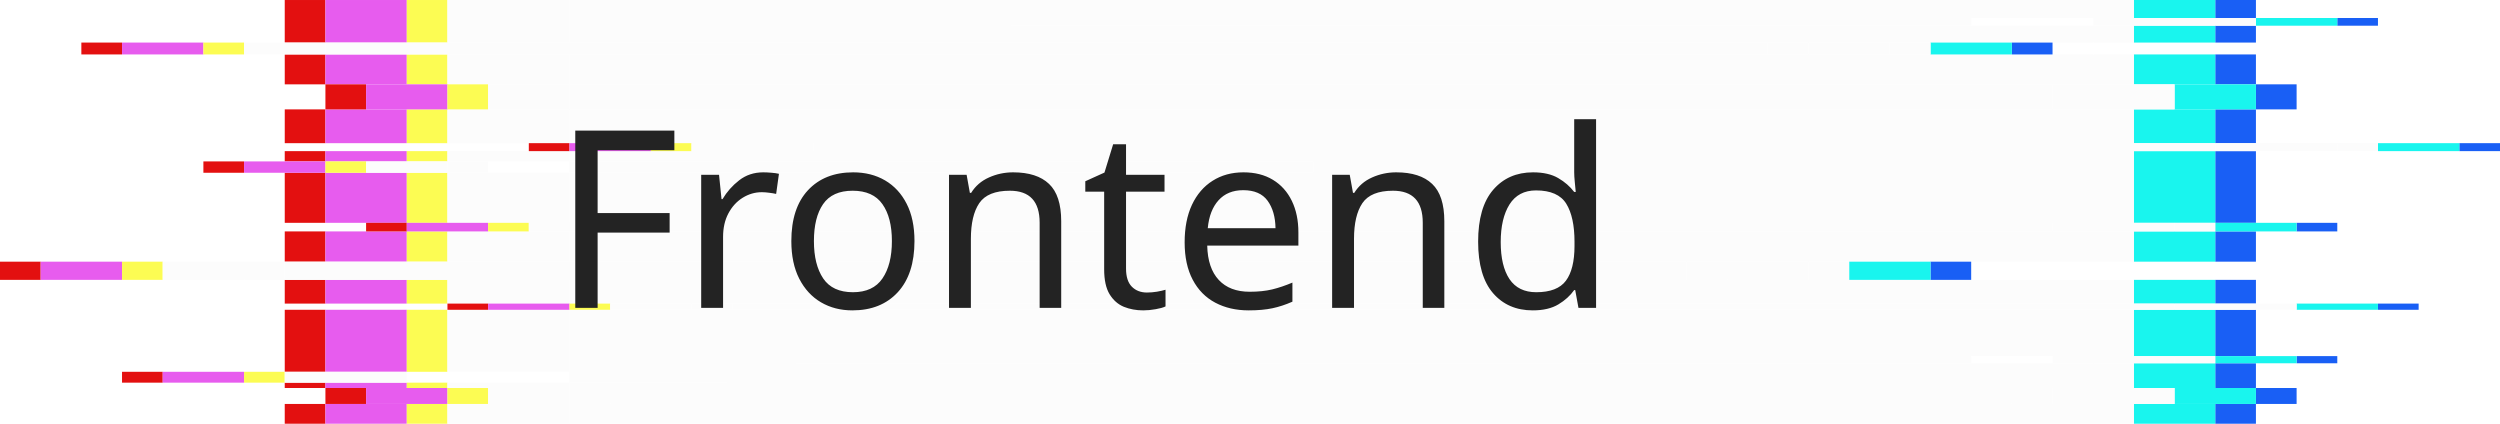
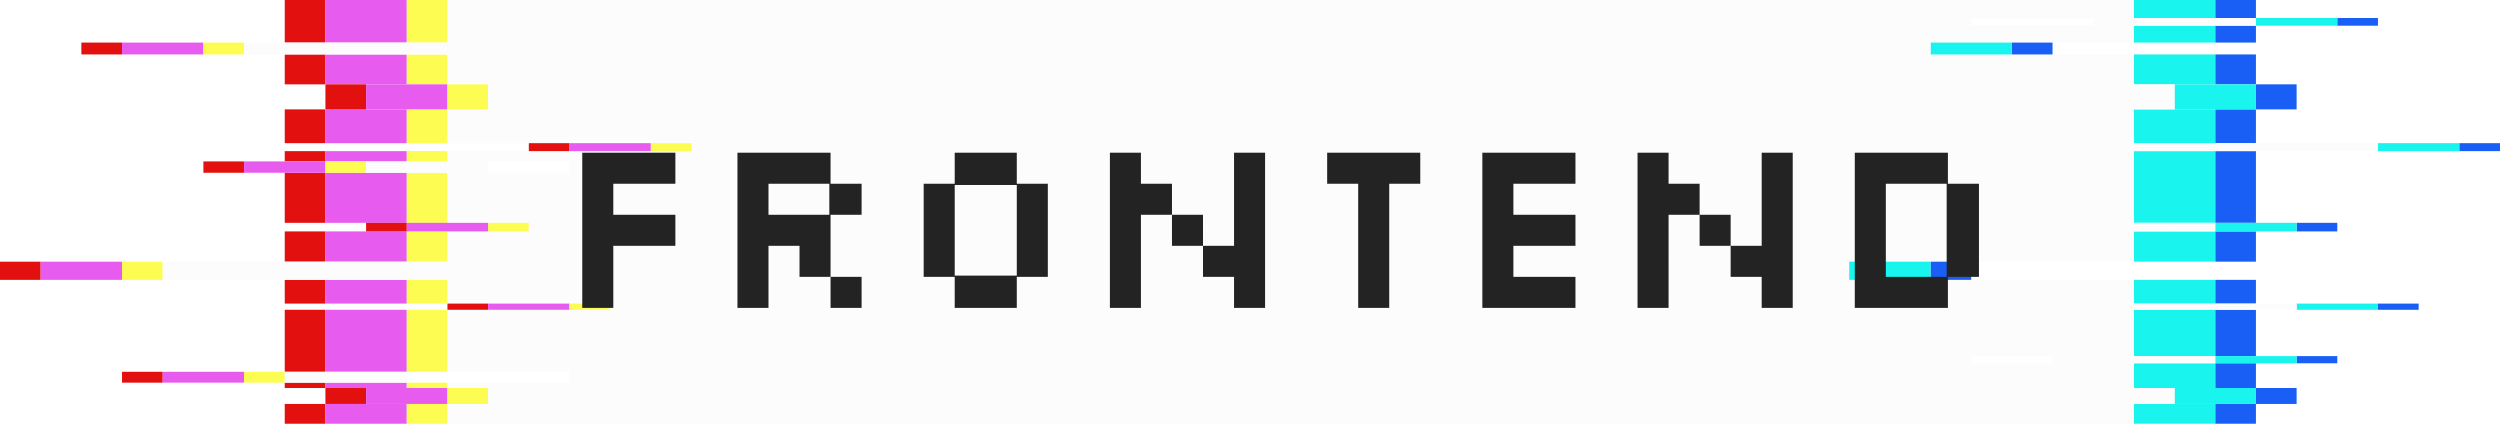
<svg xmlns="http://www.w3.org/2000/svg" width="503.425" height="85.328" viewBox="0 0 503.425 85.328">
  <g id="F2E" transform="translate(-994.575 -621)">
    <g id="Group_562" data-name="Group 562" transform="translate(994.575 621.001)">
      <rect id="Rectangle_528" data-name="Rectangle 528" width="8.191" height="4.779" transform="translate(57.34 56.355)" fill="#e31010" />
      <rect id="Rectangle_529" data-name="Rectangle 529" width="8.191" height="12.489" transform="translate(57.34 62.379)" fill="#e31010" />
      <rect id="Rectangle_530" data-name="Rectangle 530" width="8.191" height="6.092" transform="translate(57.34 46.599)" fill="#e31010" />
      <rect id="Rectangle_531" data-name="Rectangle 531" width="8.193" height="1.075" transform="translate(57.338 77.056)" fill="#e31010" />
      <rect id="Rectangle_532" data-name="Rectangle 532" width="8.193" height="3.983" transform="translate(57.338 81.343)" fill="#e31010" />
      <rect id="Rectangle_533" data-name="Rectangle 533" width="8.193" height="8.57" transform="translate(57.338 0.001)" fill="#e31010" />
      <rect id="Rectangle_534" data-name="Rectangle 534" width="8.191" height="6.02" transform="translate(57.34 10.964)" fill="#e31010" />
      <rect id="Rectangle_535" data-name="Rectangle 535" width="8.191" height="10.082" transform="translate(57.34 34.787)" fill="#e31010" />
      <rect id="Rectangle_536" data-name="Rectangle 536" width="8.191" height="6.805" transform="translate(57.34 22.025)" fill="#e31010" />
      <rect id="Rectangle_537" data-name="Rectangle 537" width="8.193" height="2.069" transform="translate(57.338 30.433)" fill="#e31010" />
      <rect id="Rectangle_538" data-name="Rectangle 538" width="16.381" height="2.069" transform="translate(65.531 30.433)" fill="#e75cee" />
      <rect id="Rectangle_539" data-name="Rectangle 539" width="16.383" height="6.092" transform="translate(65.529 46.599)" fill="#e75cee" />
      <rect id="Rectangle_540" data-name="Rectangle 540" width="16.383" height="6.805" transform="translate(65.529 22.025)" fill="#e75cee" />
      <rect id="Rectangle_541" data-name="Rectangle 541" width="16.381" height="8.57" transform="translate(65.531 0.001)" fill="#e75cee" />
      <rect id="Rectangle_542" data-name="Rectangle 542" width="16.381" height="3.983" transform="translate(65.531 81.343)" fill="#e75cee" />
      <rect id="Rectangle_543" data-name="Rectangle 543" width="16.383" height="10.082" transform="translate(65.529 34.787)" fill="#e75cee" />
      <rect id="Rectangle_544" data-name="Rectangle 544" width="16.383" height="12.489" transform="translate(65.529 62.379)" fill="#e75cee" />
      <rect id="Rectangle_545" data-name="Rectangle 545" width="16.383" height="4.779" transform="translate(65.529 56.355)" fill="#e75cee" />
      <rect id="Rectangle_546" data-name="Rectangle 546" width="16.381" height="1.075" transform="translate(65.531 77.056)" fill="#e75cee" />
      <rect id="Rectangle_547" data-name="Rectangle 547" width="16.383" height="6.02" transform="translate(65.529 10.964)" fill="#e75cee" />
      <rect id="Rectangle_548" data-name="Rectangle 548" width="8.193" height="10.082" transform="translate(81.912 34.787)" fill="#fcfc53" />
      <rect id="Rectangle_549" data-name="Rectangle 549" width="8.193" height="8.57" transform="translate(81.912 0.001)" fill="#fcfc53" />
      <rect id="Rectangle_550" data-name="Rectangle 550" width="8.193" height="6.805" transform="translate(81.912 22.025)" fill="#fcfc53" />
      <rect id="Rectangle_551" data-name="Rectangle 551" width="8.193" height="2.069" transform="translate(81.912 30.433)" fill="#fcfc53" />
      <rect id="Rectangle_552" data-name="Rectangle 552" width="8.193" height="1.075" transform="translate(81.912 77.056)" fill="#fcfc53" />
      <rect id="Rectangle_553" data-name="Rectangle 553" width="8.193" height="12.489" transform="translate(81.912 62.379)" fill="#fcfc53" />
      <rect id="Rectangle_554" data-name="Rectangle 554" width="8.193" height="6.02" transform="translate(81.912 10.964)" fill="#fcfc53" />
      <rect id="Rectangle_555" data-name="Rectangle 555" width="8.193" height="3.983" transform="translate(81.912 81.343)" fill="#fcfc53" />
      <rect id="Rectangle_556" data-name="Rectangle 556" width="8.193" height="4.779" transform="translate(81.912 56.355)" fill="#fcfc53" />
      <rect id="Rectangle_557" data-name="Rectangle 557" width="8.193" height="6.092" transform="translate(81.912 46.599)" fill="#fcfc53" />
      <rect id="Rectangle_558" data-name="Rectangle 558" width="8.191" height="14.438" transform="translate(446.085 30.433)" fill="#195ff5" />
      <rect id="Rectangle_559" data-name="Rectangle 559" width="8.191" height="6.805" transform="translate(446.085 22.023)" fill="#195ff5" />
      <rect id="Rectangle_560" data-name="Rectangle 560" width="8.191" height="3.625" transform="translate(446.085 -0.001)" fill="#195ff5" />
      <rect id="Rectangle_561" data-name="Rectangle 561" width="8.191" height="6.02" transform="translate(446.085 10.961)" fill="#195ff5" />
      <rect id="Rectangle_562" data-name="Rectangle 562" width="8.191" height="3.395" transform="translate(446.085 5.176)" fill="#195ff5" />
      <rect id="Rectangle_563" data-name="Rectangle 563" width="8.191" height="6.092" transform="translate(446.085 46.599)" fill="#195ff5" />
      <rect id="Rectangle_564" data-name="Rectangle 564" width="8.191" height="9.33" transform="translate(446.085 62.379)" fill="#195ff5" />
      <rect id="Rectangle_565" data-name="Rectangle 565" width="8.191" height="4.779" transform="translate(446.085 56.355)" fill="#195ff5" />
      <rect id="Rectangle_566" data-name="Rectangle 566" width="8.191" height="3.983" transform="translate(446.085 81.343)" fill="#195ff5" />
      <rect id="Rectangle_567" data-name="Rectangle 567" width="8.191" height="4.98" transform="translate(446.085 73.151)" fill="#195ff5" />
      <rect id="Rectangle_568" data-name="Rectangle 568" width="16.383" height="4.98" transform="translate(429.702 73.151)" fill="#19f5ee" />
      <rect id="Rectangle_569" data-name="Rectangle 569" width="16.383" height="6.02" transform="translate(429.702 10.961)" fill="#19f5ee" />
      <rect id="Rectangle_570" data-name="Rectangle 570" width="16.383" height="3.625" transform="translate(429.702 -0.001)" fill="#19f5ee" />
      <rect id="Rectangle_571" data-name="Rectangle 571" width="16.383" height="3.983" transform="translate(429.702 81.343)" fill="#19f5ee" />
      <rect id="Rectangle_572" data-name="Rectangle 572" width="16.383" height="6.092" transform="translate(429.702 46.599)" fill="#19f5ee" />
      <rect id="Rectangle_573" data-name="Rectangle 573" width="16.383" height="9.33" transform="translate(429.702 62.379)" fill="#19f5ee" />
      <rect id="Rectangle_574" data-name="Rectangle 574" width="16.383" height="4.779" transform="translate(429.702 56.355)" fill="#19f5ee" />
      <rect id="Rectangle_575" data-name="Rectangle 575" width="16.383" height="14.438" transform="translate(429.702 30.433)" fill="#19f5ee" />
      <rect id="Rectangle_576" data-name="Rectangle 576" width="16.383" height="6.805" transform="translate(429.702 22.023)" fill="#19f5ee" />
      <rect id="Rectangle_577" data-name="Rectangle 577" width="16.383" height="3.395" transform="translate(429.702 5.176)" fill="#19f5ee" />
      <rect id="Rectangle_578" data-name="Rectangle 578" width="16.383" height="4.779" transform="translate(90.102 56.355)" fill="#fcfcfc" />
      <rect id="Rectangle_579" data-name="Rectangle 579" width="16.381" height="8.57" transform="translate(90.104 0.001)" fill="#fcfcfc" />
      <rect id="Rectangle_580" data-name="Rectangle 580" width="16.383" height="6.02" transform="translate(90.102 10.964)" fill="#fcfcfc" />
      <rect id="Rectangle_581" data-name="Rectangle 581" width="16.383" height="12.489" transform="translate(90.102 62.379)" fill="#fcfcfc" />
      <rect id="Rectangle_582" data-name="Rectangle 582" width="16.383" height="6.805" transform="translate(90.102 22.025)" fill="#fcfcfc" />
      <rect id="Rectangle_583" data-name="Rectangle 583" width="16.381" height="2.069" transform="translate(90.104 30.433)" fill="#fcfcfc" />
      <rect id="Rectangle_584" data-name="Rectangle 584" width="16.381" height="1.075" transform="translate(90.104 77.056)" fill="#fcfcfc" />
      <rect id="Rectangle_585" data-name="Rectangle 585" width="16.381" height="3.983" transform="translate(90.104 81.343)" fill="#fcfcfc" />
      <rect id="Rectangle_586" data-name="Rectangle 586" width="16.383" height="10.082" transform="translate(90.102 34.787)" fill="#fcfcfc" />
      <rect id="Rectangle_587" data-name="Rectangle 587" width="16.383" height="6.092" transform="translate(90.102 46.599)" fill="#fcfcfc" />
      <rect id="Rectangle_588" data-name="Rectangle 588" width="8.193" height="4.779" transform="translate(106.486 56.355)" fill="#fcfcfc" />
      <rect id="Rectangle_589" data-name="Rectangle 589" width="8.193" height="12.489" transform="translate(106.486 62.379)" fill="#fcfcfc" />
      <rect id="Rectangle_590" data-name="Rectangle 590" width="8.193" height="1.075" transform="translate(106.486 77.056)" fill="#fcfcfc" />
      <rect id="Rectangle_591" data-name="Rectangle 591" width="8.193" height="8.57" transform="translate(106.486 0.001)" fill="#fcfcfc" />
      <rect id="Rectangle_592" data-name="Rectangle 592" width="8.193" height="3.983" transform="translate(106.486 81.343)" fill="#fcfcfc" />
      <rect id="Rectangle_593" data-name="Rectangle 593" width="8.193" height="6.092" transform="translate(106.486 46.599)" fill="#fcfcfc" />
      <rect id="Rectangle_594" data-name="Rectangle 594" width="8.193" height="6.805" transform="translate(106.486 22.025)" fill="#fcfcfc" />
      <rect id="Rectangle_595" data-name="Rectangle 595" width="8.193" height="2.069" transform="translate(106.486 30.433)" fill="#fcfcfc" />
      <rect id="Rectangle_596" data-name="Rectangle 596" width="8.193" height="6.02" transform="translate(106.486 10.964)" fill="#fcfcfc" />
      <rect id="Rectangle_597" data-name="Rectangle 597" width="8.193" height="10.082" transform="translate(106.486 34.787)" fill="#fcfcfc" />
      <rect id="Rectangle_598" data-name="Rectangle 598" width="8.193" height="14.438" transform="translate(421.511 30.433)" fill="#fcfcfc" />
      <rect id="Rectangle_599" data-name="Rectangle 599" width="8.193" height="4.779" transform="translate(421.511 56.355)" fill="#fcfcfc" />
      <rect id="Rectangle_600" data-name="Rectangle 600" width="8.193" height="4.98" transform="translate(421.511 73.151)" fill="#fcfcfc" />
      <rect id="Rectangle_601" data-name="Rectangle 601" width="8.193" height="6.805" transform="translate(421.511 22.023)" fill="#fcfcfc" />
      <rect id="Rectangle_602" data-name="Rectangle 602" width="8.193" height="6.092" transform="translate(421.511 46.599)" fill="#fcfcfc" />
      <rect id="Rectangle_603" data-name="Rectangle 603" width="8.193" height="6.02" transform="translate(421.511 10.961)" fill="#fcfcfc" />
      <rect id="Rectangle_604" data-name="Rectangle 604" width="8.193" height="9.33" transform="translate(421.511 62.379)" fill="#fcfcfc" />
      <rect id="Rectangle_605" data-name="Rectangle 605" width="8.193" height="3.395" transform="translate(421.509 5.176)" fill="#fcfcfc" />
      <rect id="Rectangle_606" data-name="Rectangle 606" width="8.193" height="3.625" transform="translate(421.511 -0.001)" fill="#fcfcfc" />
      <rect id="Rectangle_607" data-name="Rectangle 607" width="8.193" height="3.983" transform="translate(421.511 81.343)" fill="#fcfcfc" />
      <rect id="Rectangle_608" data-name="Rectangle 608" width="16.383" height="6.805" transform="translate(405.128 22.023)" fill="#fcfcfc" />
      <rect id="Rectangle_609" data-name="Rectangle 609" width="16.383" height="6.02" transform="translate(405.128 10.964)" fill="#fcfcfc" />
      <rect id="Rectangle_610" data-name="Rectangle 610" width="16.381" height="3.983" transform="translate(405.128 81.343)" fill="#fcfcfc" />
      <rect id="Rectangle_611" data-name="Rectangle 611" width="16.383" height="3.395" transform="translate(405.128 5.176)" fill="#fcfcfc" />
      <rect id="Rectangle_612" data-name="Rectangle 612" width="16.383" height="14.438" transform="translate(405.128 30.433)" fill="#fcfcfc" />
      <rect id="Rectangle_613" data-name="Rectangle 613" width="16.383" height="6.092" transform="translate(405.128 46.599)" fill="#fcfcfc" />
      <rect id="Rectangle_614" data-name="Rectangle 614" width="16.383" height="4.779" transform="translate(405.128 56.355)" fill="#fcfcfc" />
      <rect id="Rectangle_615" data-name="Rectangle 615" width="16.383" height="9.33" transform="translate(405.128 62.379)" fill="#fcfcfc" />
      <rect id="Rectangle_616" data-name="Rectangle 616" width="16.381" height="3.625" transform="translate(405.128 -0.001)" fill="#fcfcfc" />
      <rect id="Rectangle_617" data-name="Rectangle 617" width="16.383" height="4.98" transform="translate(405.128 73.151)" fill="#fcfcfc" />
      <rect id="Rectangle_618" data-name="Rectangle 618" width="8.193" height="9.33" transform="translate(396.935 62.379)" fill="#fcfcfc" />
      <rect id="Rectangle_619" data-name="Rectangle 619" width="8.193" height="4.779" transform="translate(396.937 56.355)" fill="#fcfcfc" />
      <rect id="Rectangle_620" data-name="Rectangle 620" width="8.193" height="3.625" transform="translate(396.937 -0.001)" fill="#fcfcfc" />
      <rect id="Rectangle_621" data-name="Rectangle 621" width="8.193" height="4.98" transform="translate(396.937 73.151)" fill="#fcfcfc" />
      <rect id="Rectangle_622" data-name="Rectangle 622" width="8.193" height="6.02" transform="translate(396.935 10.964)" fill="#fcfcfc" />
      <rect id="Rectangle_623" data-name="Rectangle 623" width="8.193" height="3.395" transform="translate(396.935 5.176)" fill="#fcfcfc" />
      <rect id="Rectangle_624" data-name="Rectangle 624" width="8.193" height="14.438" transform="translate(396.937 30.433)" fill="#fcfcfc" />
      <rect id="Rectangle_625" data-name="Rectangle 625" width="8.193" height="6.805" transform="translate(396.937 22.023)" fill="#fcfcfc" />
      <rect id="Rectangle_626" data-name="Rectangle 626" width="8.193" height="3.983" transform="translate(396.937 81.343)" fill="#fcfcfc" />
      <rect id="Rectangle_627" data-name="Rectangle 627" width="8.193" height="6.092" transform="translate(396.937 46.599)" fill="#fcfcfc" />
      <rect id="Rectangle_628" data-name="Rectangle 628" width="282.259" height="6.02" transform="translate(114.678 10.964)" fill="#fcfcfc" />
      <path id="Path_304" data-name="Path 304" d="M55.361,16.76H205.136v2.285H55.361V29.129H337.62V14.691H55.361Z" transform="translate(59.317 15.742)" fill="#fcfcfc" />
      <path id="Path_305" data-name="Path 305" d="M100.951,40.884v-1.44H337.62v-9.33H55.36V42.6h31.72v2.187H55.36v1.075H337.62v-4.98Z" transform="translate(59.317 32.267)" fill="#fcfcfc" />
      <rect id="Rectangle_629" data-name="Rectangle 629" width="282.259" height="4.779" transform="translate(114.678 56.355)" fill="#fcfcfc" />
      <rect id="Rectangle_630" data-name="Rectangle 630" width="282.259" height="6.092" transform="translate(114.678 46.599)" fill="#fcfcfc" />
      <rect id="Rectangle_631" data-name="Rectangle 631" width="282.259" height="6.805" transform="translate(114.678 22.025)" fill="#fcfcfc" />
      <rect id="Rectangle_632" data-name="Rectangle 632" width="282.259" height="3.983" transform="translate(114.678 81.343)" fill="#fcfcfc" />
      <path id="Path_306" data-name="Path 306" d="M55.361,0V8.57H337.62v-3.4H144.3V3.625H337.62V0Z" transform="translate(59.317 0.001)" fill="#fcfcfc" />
      <rect id="Rectangle_633" data-name="Rectangle 633" width="8.191" height="5.044" transform="translate(65.531 16.981)" fill="#e31010" />
      <rect id="Rectangle_634" data-name="Rectangle 634" width="16.383" height="5.044" transform="translate(73.721 16.981)" fill="#e75cee" />
      <rect id="Rectangle_635" data-name="Rectangle 635" width="8.193" height="5.044" transform="translate(90.102 16.981)" fill="#fcfc53" />
      <rect id="Rectangle_636" data-name="Rectangle 636" width="8.193" height="5.044" transform="translate(454.275 16.981)" fill="#195ff5" />
      <rect id="Rectangle_637" data-name="Rectangle 637" width="16.383" height="5.044" transform="translate(437.894 16.981)" fill="#19f5ee" />
      <rect id="Rectangle_638" data-name="Rectangle 638" width="16.383" height="5.044" transform="translate(98.295 16.981)" fill="#fcfcfc" />
      <rect id="Rectangle_639" data-name="Rectangle 639" width="8.191" height="5.044" transform="translate(114.678 16.981)" fill="#fcfcfc" />
      <rect id="Rectangle_640" data-name="Rectangle 640" width="8.191" height="5.044" transform="translate(429.702 16.981)" fill="#fcfcfc" />
      <rect id="Rectangle_641" data-name="Rectangle 641" width="16.383" height="5.044" transform="translate(413.319 16.981)" fill="#fcfcfc" />
      <rect id="Rectangle_642" data-name="Rectangle 642" width="8.191" height="5.044" transform="translate(405.128 16.981)" fill="#fcfcfc" />
      <rect id="Rectangle_643" data-name="Rectangle 643" width="282.259" height="5.044" transform="translate(122.869 16.981)" fill="#fcfcfc" />
      <rect id="Rectangle_644" data-name="Rectangle 644" width="8.193" height="1.603" transform="translate(106.486 28.828)" fill="#e31010" />
      <rect id="Rectangle_645" data-name="Rectangle 645" width="16.383" height="1.603" transform="translate(114.678 28.828)" fill="#e75cee" />
      <rect id="Rectangle_646" data-name="Rectangle 646" width="8.191" height="1.603" transform="translate(131.061 28.828)" fill="#fcfc53" />
      <rect id="Rectangle_647" data-name="Rectangle 647" width="8.193" height="1.603" transform="translate(495.232 28.828)" fill="#195ff5" />
      <rect id="Rectangle_648" data-name="Rectangle 648" width="16.383" height="1.603" transform="translate(478.849 28.828)" fill="#19f5ee" />
      <rect id="Rectangle_649" data-name="Rectangle 649" width="16.383" height="1.603" transform="translate(139.252 28.828)" fill="#fcfcfc" />
      <rect id="Rectangle_650" data-name="Rectangle 650" width="8.191" height="1.603" transform="translate(155.635 28.828)" fill="#fcfcfc" />
      <rect id="Rectangle_651" data-name="Rectangle 651" width="8.193" height="1.603" transform="translate(470.657 28.828)" fill="#fcfcfc" />
      <rect id="Rectangle_652" data-name="Rectangle 652" width="16.381" height="1.603" transform="translate(454.275 28.828)" fill="#fcfcfc" />
      <rect id="Rectangle_653" data-name="Rectangle 653" width="8.191" height="1.603" transform="translate(446.085 28.828)" fill="#fcfcfc" />
      <rect id="Rectangle_654" data-name="Rectangle 654" width="282.261" height="1.603" transform="translate(163.826 28.828)" fill="#fcfcfc" />
      <rect id="Rectangle_655" data-name="Rectangle 655" width="8.191" height="2.39" transform="translate(16.383 8.571)" fill="#e31010" />
      <rect id="Rectangle_656" data-name="Rectangle 656" width="16.383" height="2.39" transform="translate(24.574 8.571)" fill="#e75cee" />
      <rect id="Rectangle_657" data-name="Rectangle 657" width="8.191" height="2.39" transform="translate(40.957 8.571)" fill="#fcfc53" />
      <rect id="Rectangle_658" data-name="Rectangle 658" width="8.191" height="2.39" transform="translate(405.128 8.573)" fill="#195ff5" />
      <rect id="Rectangle_659" data-name="Rectangle 659" width="16.383" height="2.39" transform="translate(388.747 8.573)" fill="#19f5ee" />
      <rect id="Rectangle_660" data-name="Rectangle 660" width="16.383" height="2.39" transform="translate(49.147 8.571)" fill="#fcfcfc" />
      <rect id="Rectangle_661" data-name="Rectangle 661" width="8.191" height="2.39" transform="translate(65.531 8.571)" fill="#fcfcfc" />
      <rect id="Rectangle_662" data-name="Rectangle 662" width="8.193" height="2.39" transform="translate(380.554 8.573)" fill="#fcfcfc" />
      <rect id="Rectangle_663" data-name="Rectangle 663" width="16.383" height="2.39" transform="translate(364.171 8.571)" fill="#fcfcfc" />
      <rect id="Rectangle_664" data-name="Rectangle 664" width="8.191" height="2.39" transform="translate(355.98 8.571)" fill="#fcfcfc" />
      <rect id="Rectangle_665" data-name="Rectangle 665" width="282.259" height="2.39" transform="translate(73.721 8.571)" fill="#fcfcfc" />
      <rect id="Rectangle_666" data-name="Rectangle 666" width="8.191" height="3.662" transform="translate(0 52.693)" fill="#e31010" />
      <rect id="Rectangle_667" data-name="Rectangle 667" width="16.383" height="3.662" transform="translate(8.191 52.691)" fill="#e75cee" />
      <rect id="Rectangle_668" data-name="Rectangle 668" width="8.193" height="3.662" transform="translate(24.572 52.691)" fill="#fcfc53" />
      <rect id="Rectangle_669" data-name="Rectangle 669" width="8.191" height="3.662" transform="translate(388.747 52.693)" fill="#195ff5" />
      <rect id="Rectangle_670" data-name="Rectangle 670" width="16.383" height="3.662" transform="translate(372.364 52.693)" fill="#19f5ee" />
      <rect id="Rectangle_671" data-name="Rectangle 671" width="16.383" height="3.662" transform="translate(32.764 52.691)" fill="#fcfcfc" />
      <rect id="Rectangle_672" data-name="Rectangle 672" width="8.193" height="3.662" transform="translate(49.145 52.691)" fill="#fcfcfc" />
      <rect id="Rectangle_673" data-name="Rectangle 673" width="8.193" height="3.662" transform="translate(364.171 52.693)" fill="#fcfcfc" />
      <rect id="Rectangle_674" data-name="Rectangle 674" width="16.383" height="3.662" transform="translate(347.79 52.693)" fill="#fcfcfc" />
      <rect id="Rectangle_675" data-name="Rectangle 675" width="8.193" height="3.662" transform="translate(339.597 52.693)" fill="#fcfcfc" />
      <rect id="Rectangle_676" data-name="Rectangle 676" width="282.259" height="3.662" transform="translate(57.338 52.693)" fill="#fcfcfc" />
      <rect id="Rectangle_677" data-name="Rectangle 677" width="8.193" height="1.247" transform="translate(90.104 61.134)" fill="#e31010" />
      <rect id="Rectangle_678" data-name="Rectangle 678" width="16.381" height="1.247" transform="translate(98.295 61.134)" fill="#e75cee" />
      <rect id="Rectangle_679" data-name="Rectangle 679" width="8.193" height="1.247" transform="translate(114.678 61.134)" fill="#fcfc53" />
      <rect id="Rectangle_680" data-name="Rectangle 680" width="8.193" height="1.247" transform="translate(478.849 61.134)" fill="#195ff5" />
      <rect id="Rectangle_681" data-name="Rectangle 681" width="16.381" height="1.247" transform="translate(462.468 61.134)" fill="#19f5ee" />
      <rect id="Rectangle_682" data-name="Rectangle 682" width="16.381" height="1.247" transform="translate(122.869 61.134)" fill="#fcfcfc" />
      <rect id="Rectangle_683" data-name="Rectangle 683" width="8.193" height="1.247" transform="translate(139.252 61.134)" fill="#fcfcfc" />
      <rect id="Rectangle_684" data-name="Rectangle 684" width="8.193" height="1.247" transform="translate(454.275 61.134)" fill="#fcfcfc" />
      <rect id="Rectangle_685" data-name="Rectangle 685" width="16.381" height="1.247" transform="translate(437.894 61.134)" fill="#fcfcfc" />
      <rect id="Rectangle_686" data-name="Rectangle 686" width="8.193" height="1.247" transform="translate(429.702 61.134)" fill="#fcfcfc" />
      <rect id="Rectangle_687" data-name="Rectangle 687" width="282.259" height="1.247" transform="translate(147.442 61.134)" fill="#fcfcfc" />
      <rect id="Rectangle_688" data-name="Rectangle 688" width="8.193" height="1.728" transform="translate(73.721 44.871)" fill="#e31010" />
      <rect id="Rectangle_689" data-name="Rectangle 689" width="16.383" height="1.728" transform="translate(81.912 44.871)" fill="#e75cee" />
      <rect id="Rectangle_690" data-name="Rectangle 690" width="8.191" height="1.728" transform="translate(98.295 44.871)" fill="#fcfc53" />
      <rect id="Rectangle_691" data-name="Rectangle 691" width="8.191" height="1.728" transform="translate(462.468 44.871)" fill="#195ff5" />
      <rect id="Rectangle_692" data-name="Rectangle 692" width="16.381" height="1.728" transform="translate(446.085 44.871)" fill="#19f5ee" />
      <rect id="Rectangle_693" data-name="Rectangle 693" width="16.383" height="1.728" transform="translate(106.486 44.871)" fill="#fcfcfc" />
      <rect id="Rectangle_694" data-name="Rectangle 694" width="8.193" height="1.728" transform="translate(122.869 44.871)" fill="#fcfcfc" />
      <rect id="Rectangle_695" data-name="Rectangle 695" width="8.193" height="1.728" transform="translate(437.894 44.871)" fill="#fcfcfc" />
      <rect id="Rectangle_696" data-name="Rectangle 696" width="16.383" height="1.728" transform="translate(421.511 44.871)" fill="#fcfcfc" />
      <rect id="Rectangle_697" data-name="Rectangle 697" width="8.193" height="1.728" transform="translate(413.319 44.871)" fill="#fcfcfc" />
      <rect id="Rectangle_698" data-name="Rectangle 698" width="282.257" height="1.728" transform="translate(131.061 44.871)" fill="#fcfcfc" />
      <rect id="Rectangle_699" data-name="Rectangle 699" width="8.191" height="3.211" transform="translate(65.531 78.131)" fill="#e31010" />
      <rect id="Rectangle_700" data-name="Rectangle 700" width="16.383" height="3.211" transform="translate(73.721 78.131)" fill="#e75cee" />
      <rect id="Rectangle_701" data-name="Rectangle 701" width="8.193" height="3.211" transform="translate(90.104 78.131)" fill="#fcfc53" />
      <rect id="Rectangle_702" data-name="Rectangle 702" width="8.193" height="3.211" transform="translate(454.275 78.131)" fill="#195ff5" />
      <rect id="Rectangle_703" data-name="Rectangle 703" width="16.383" height="3.211" transform="translate(437.894 78.131)" fill="#19f5ee" />
      <rect id="Rectangle_704" data-name="Rectangle 704" width="16.383" height="3.211" transform="translate(98.295 78.131)" fill="#fcfcfc" />
      <rect id="Rectangle_705" data-name="Rectangle 705" width="8.191" height="3.211" transform="translate(114.678 78.131)" fill="#fcfcfc" />
      <rect id="Rectangle_706" data-name="Rectangle 706" width="8.191" height="3.211" transform="translate(429.702 78.131)" fill="#fcfcfc" />
      <rect id="Rectangle_707" data-name="Rectangle 707" width="16.383" height="3.211" transform="translate(413.319 78.131)" fill="#fcfcfc" />
      <rect id="Rectangle_708" data-name="Rectangle 708" width="8.191" height="3.211" transform="translate(405.128 78.131)" fill="#fcfcfc" />
      <rect id="Rectangle_709" data-name="Rectangle 709" width="282.259" height="3.211" transform="translate(122.869 78.131)" fill="#fcfcfc" />
      <rect id="Rectangle_710" data-name="Rectangle 710" width="8.191" height="1.442" transform="translate(462.468 71.709)" fill="#195ff5" />
      <rect id="Rectangle_711" data-name="Rectangle 711" width="16.381" height="1.442" transform="translate(446.085 71.709)" fill="#19f5ee" />
      <rect id="Rectangle_712" data-name="Rectangle 712" width="8.193" height="1.442" transform="translate(437.894 71.709)" fill="#fcfcfc" />
      <rect id="Rectangle_713" data-name="Rectangle 713" width="16.383" height="1.442" transform="translate(421.511 71.709)" fill="#fcfcfc" />
      <rect id="Rectangle_714" data-name="Rectangle 714" width="8.193" height="1.442" transform="translate(413.319 71.709)" fill="#fcfcfc" />
      <rect id="Rectangle_715" data-name="Rectangle 715" width="236.669" height="1.442" transform="translate(160.267 71.709)" fill="#fcfcfc" />
      <rect id="Rectangle_716" data-name="Rectangle 716" width="8.191" height="2.285" transform="translate(40.957 32.503)" fill="#e31010" />
      <rect id="Rectangle_717" data-name="Rectangle 717" width="16.383" height="2.285" transform="translate(49.147 32.503)" fill="#e75cee" />
      <rect id="Rectangle_718" data-name="Rectangle 718" width="8.191" height="2.285" transform="translate(65.531 32.503)" fill="#fcfc53" />
      <rect id="Rectangle_719" data-name="Rectangle 719" width="16.383" height="2.285" transform="translate(73.721 32.503)" fill="#fcfcfc" />
      <rect id="Rectangle_720" data-name="Rectangle 720" width="8.193" height="2.285" transform="translate(90.102 32.503)" fill="#fcfcfc" />
      <rect id="Rectangle_721" data-name="Rectangle 721" width="149.775" height="2.285" transform="translate(114.678 32.503)" fill="#fcfcfc" />
      <rect id="Rectangle_722" data-name="Rectangle 722" width="8.193" height="1.552" transform="translate(470.657 3.624)" fill="#195ff5" />
      <rect id="Rectangle_723" data-name="Rectangle 723" width="16.381" height="1.552" transform="translate(454.275 3.624)" fill="#19f5ee" />
      <rect id="Rectangle_724" data-name="Rectangle 724" width="8.191" height="1.552" transform="translate(446.085 3.624)" fill="#fcfcfc" />
      <rect id="Rectangle_725" data-name="Rectangle 725" width="16.383" height="1.552" transform="translate(429.702 3.624)" fill="#fcfcfc" />
      <rect id="Rectangle_726" data-name="Rectangle 726" width="8.193" height="1.552" transform="translate(421.511 3.624)" fill="#fcfcfc" />
      <rect id="Rectangle_727" data-name="Rectangle 727" width="193.323" height="1.552" transform="translate(203.612 3.624)" fill="#fcfcfc" />
      <rect id="Rectangle_728" data-name="Rectangle 728" width="8.193" height="2.187" transform="translate(24.572 74.868)" fill="#e31010" />
      <rect id="Rectangle_729" data-name="Rectangle 729" width="16.383" height="2.187" transform="translate(32.764 74.868)" fill="#e75cee" />
      <rect id="Rectangle_730" data-name="Rectangle 730" width="8.193" height="2.187" transform="translate(49.145 74.868)" fill="#fcfc53" />
      <rect id="Rectangle_731" data-name="Rectangle 731" width="16.383" height="2.187" transform="translate(57.338 74.868)" fill="#fcfcfc" />
      <rect id="Rectangle_732" data-name="Rectangle 732" width="8.191" height="2.187" transform="translate(73.721 74.868)" fill="#fcfcfc" />
      <rect id="Rectangle_733" data-name="Rectangle 733" width="31.72" height="2.187" transform="translate(114.678 74.868)" fill="#fcfcfc" />
    </g>
-     <text id="Frontend" transform="translate(1105.575 683)" fill="#232323" font-size="50" font-family="Silkscreen-Regular, Silkscreen">
-       <tspan x="0" y="0">Frontend</tspan>
-     </text>
+     <path id="Path_7252" data-name="Path 7252" d="M6.25,0V-31.25H25V-25H12.5v6.25H25v6.25H12.5V0ZM37.5,0V-31.25H56.25V-25H62.5v6.25H56.25v12.5H62.5V0H56.25V-6.25H50V-12.5H43.75V0Zm6.25-18.75H56V-25H43.75ZM81.25,0V-6.25H75V-25h6.25v-6.25h12.5V-25H100V-6.25H93.75V0Zm0-6.5h12.5V-24.75H81.25ZM112.5,0V-31.25h6.25V-25H125v6.25h6.25v6.25h6.25V-31.25h6.25V0H137.5V-6.25h-6.25V-12.5H125v-6.25h-6.25V0Zm50,0V-25h-6.25v-6.25H175V-25h-6.25V0Zm25,0V-31.25h18.75V-25h-12.5v6.25h12.5v6.25h-12.5v6.25h12.5V0Zm31.25,0V-31.25H225V-25h6.25v6.25h6.25v6.25h6.25V-31.25H250V0h-6.25V-6.25H237.5V-12.5h-6.25v-6.25H225V0ZM262.5,0V-31.25h18.75V-25h6.25V-6.25h-6.25V0Zm6.25-6.25H281V-25H268.75Z" transform="translate(1105.575 683)" fill="#232323" />
  </g>
</svg>
